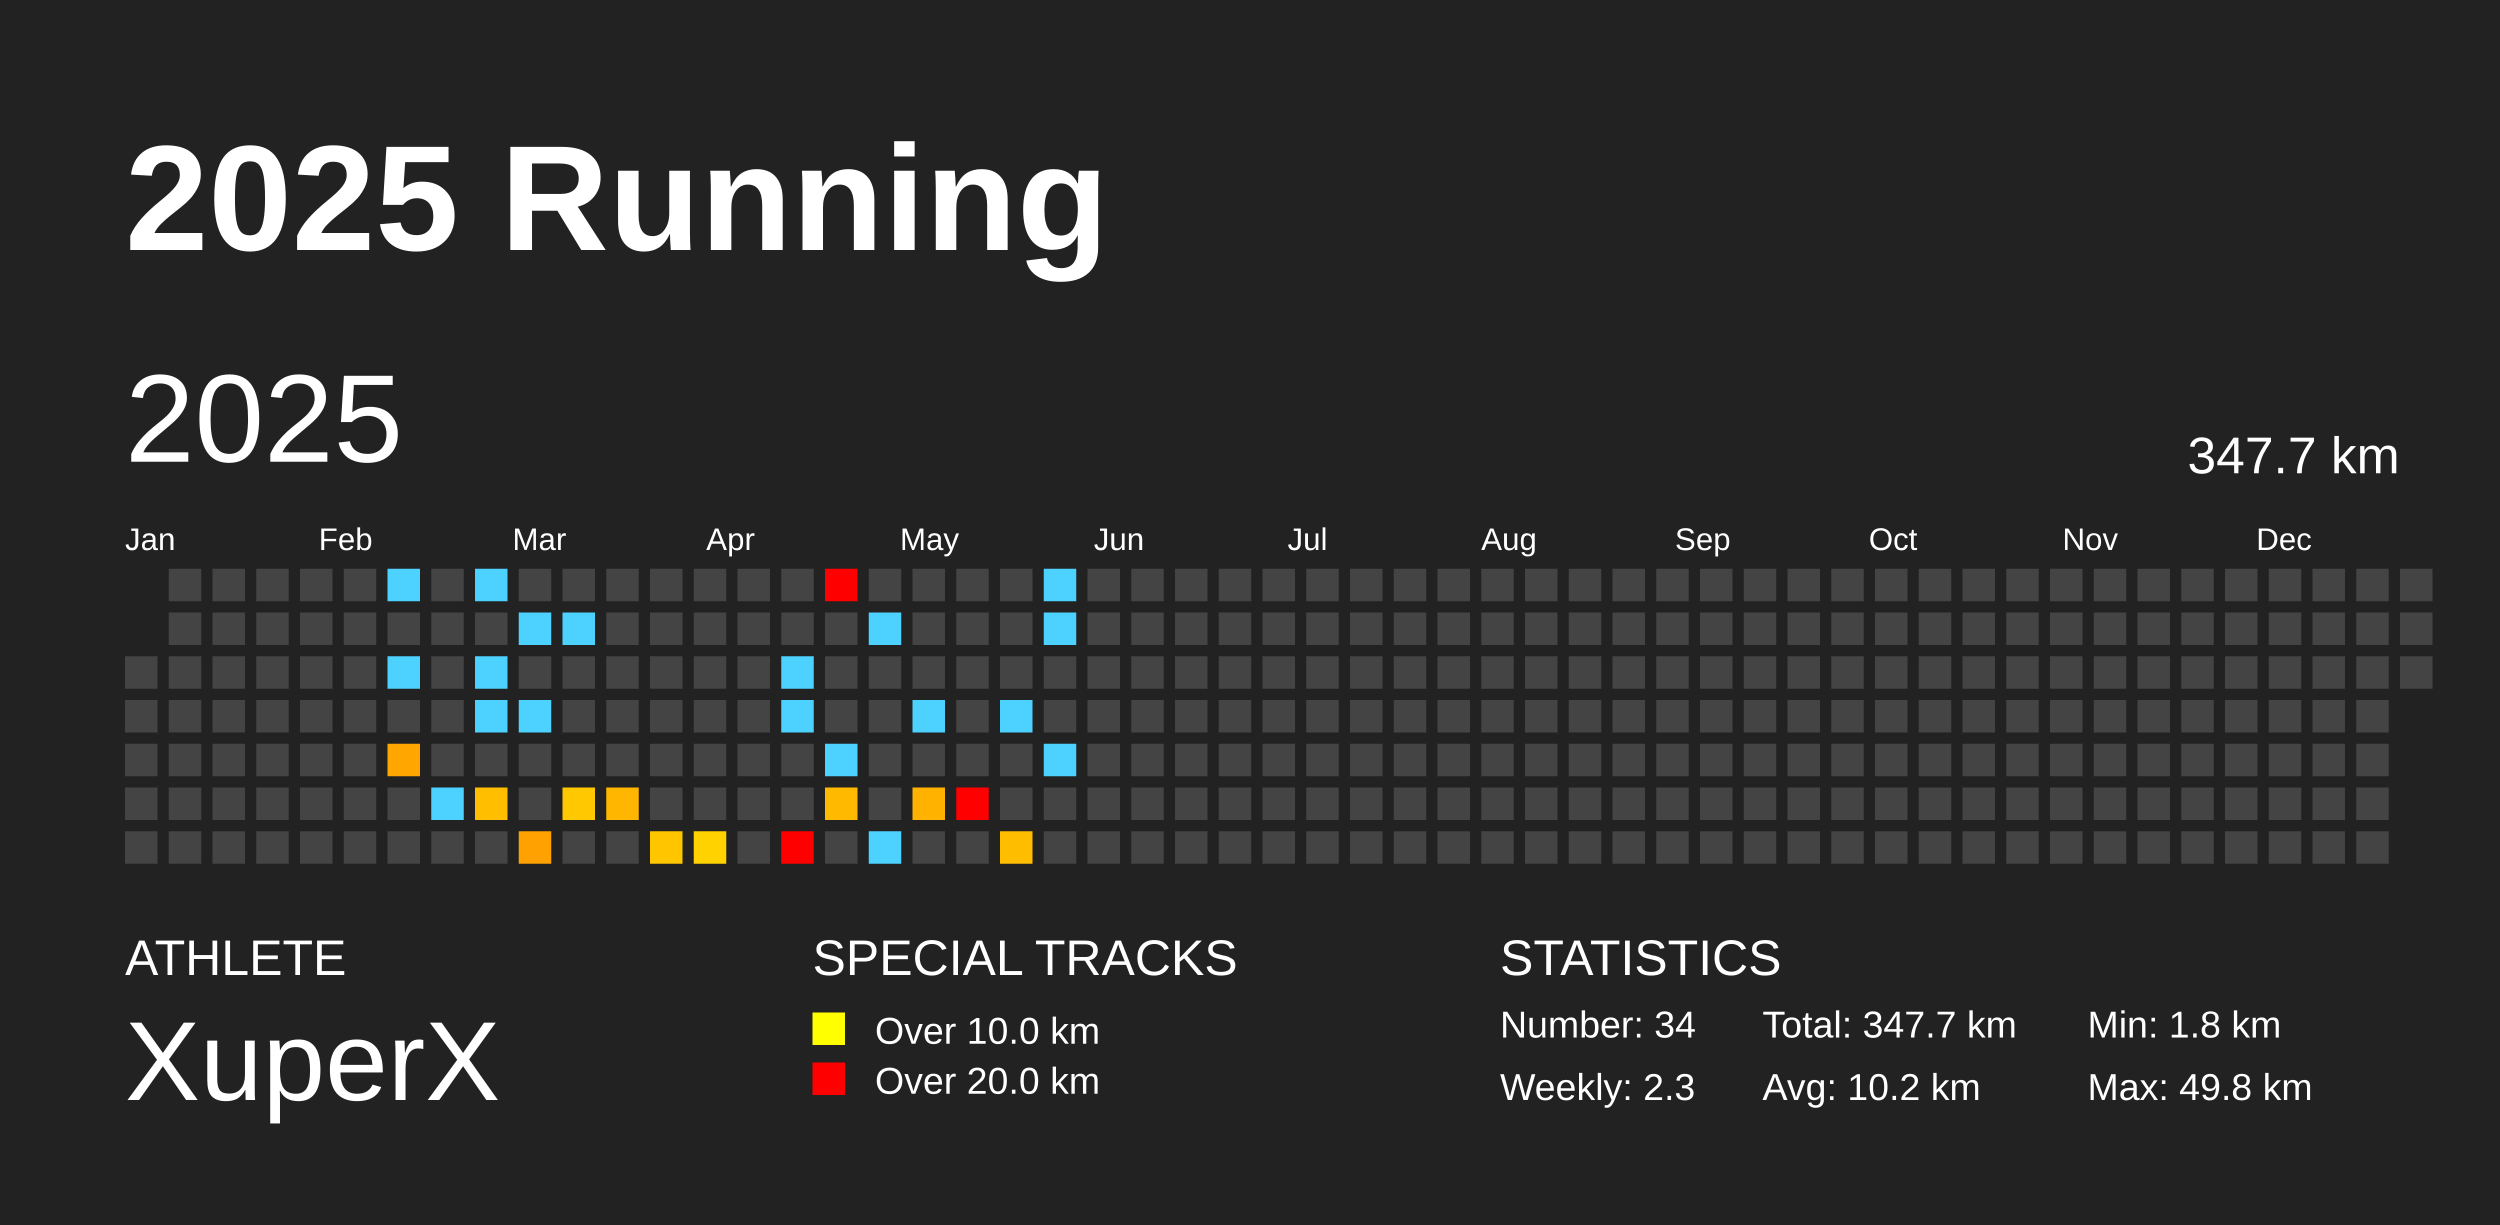
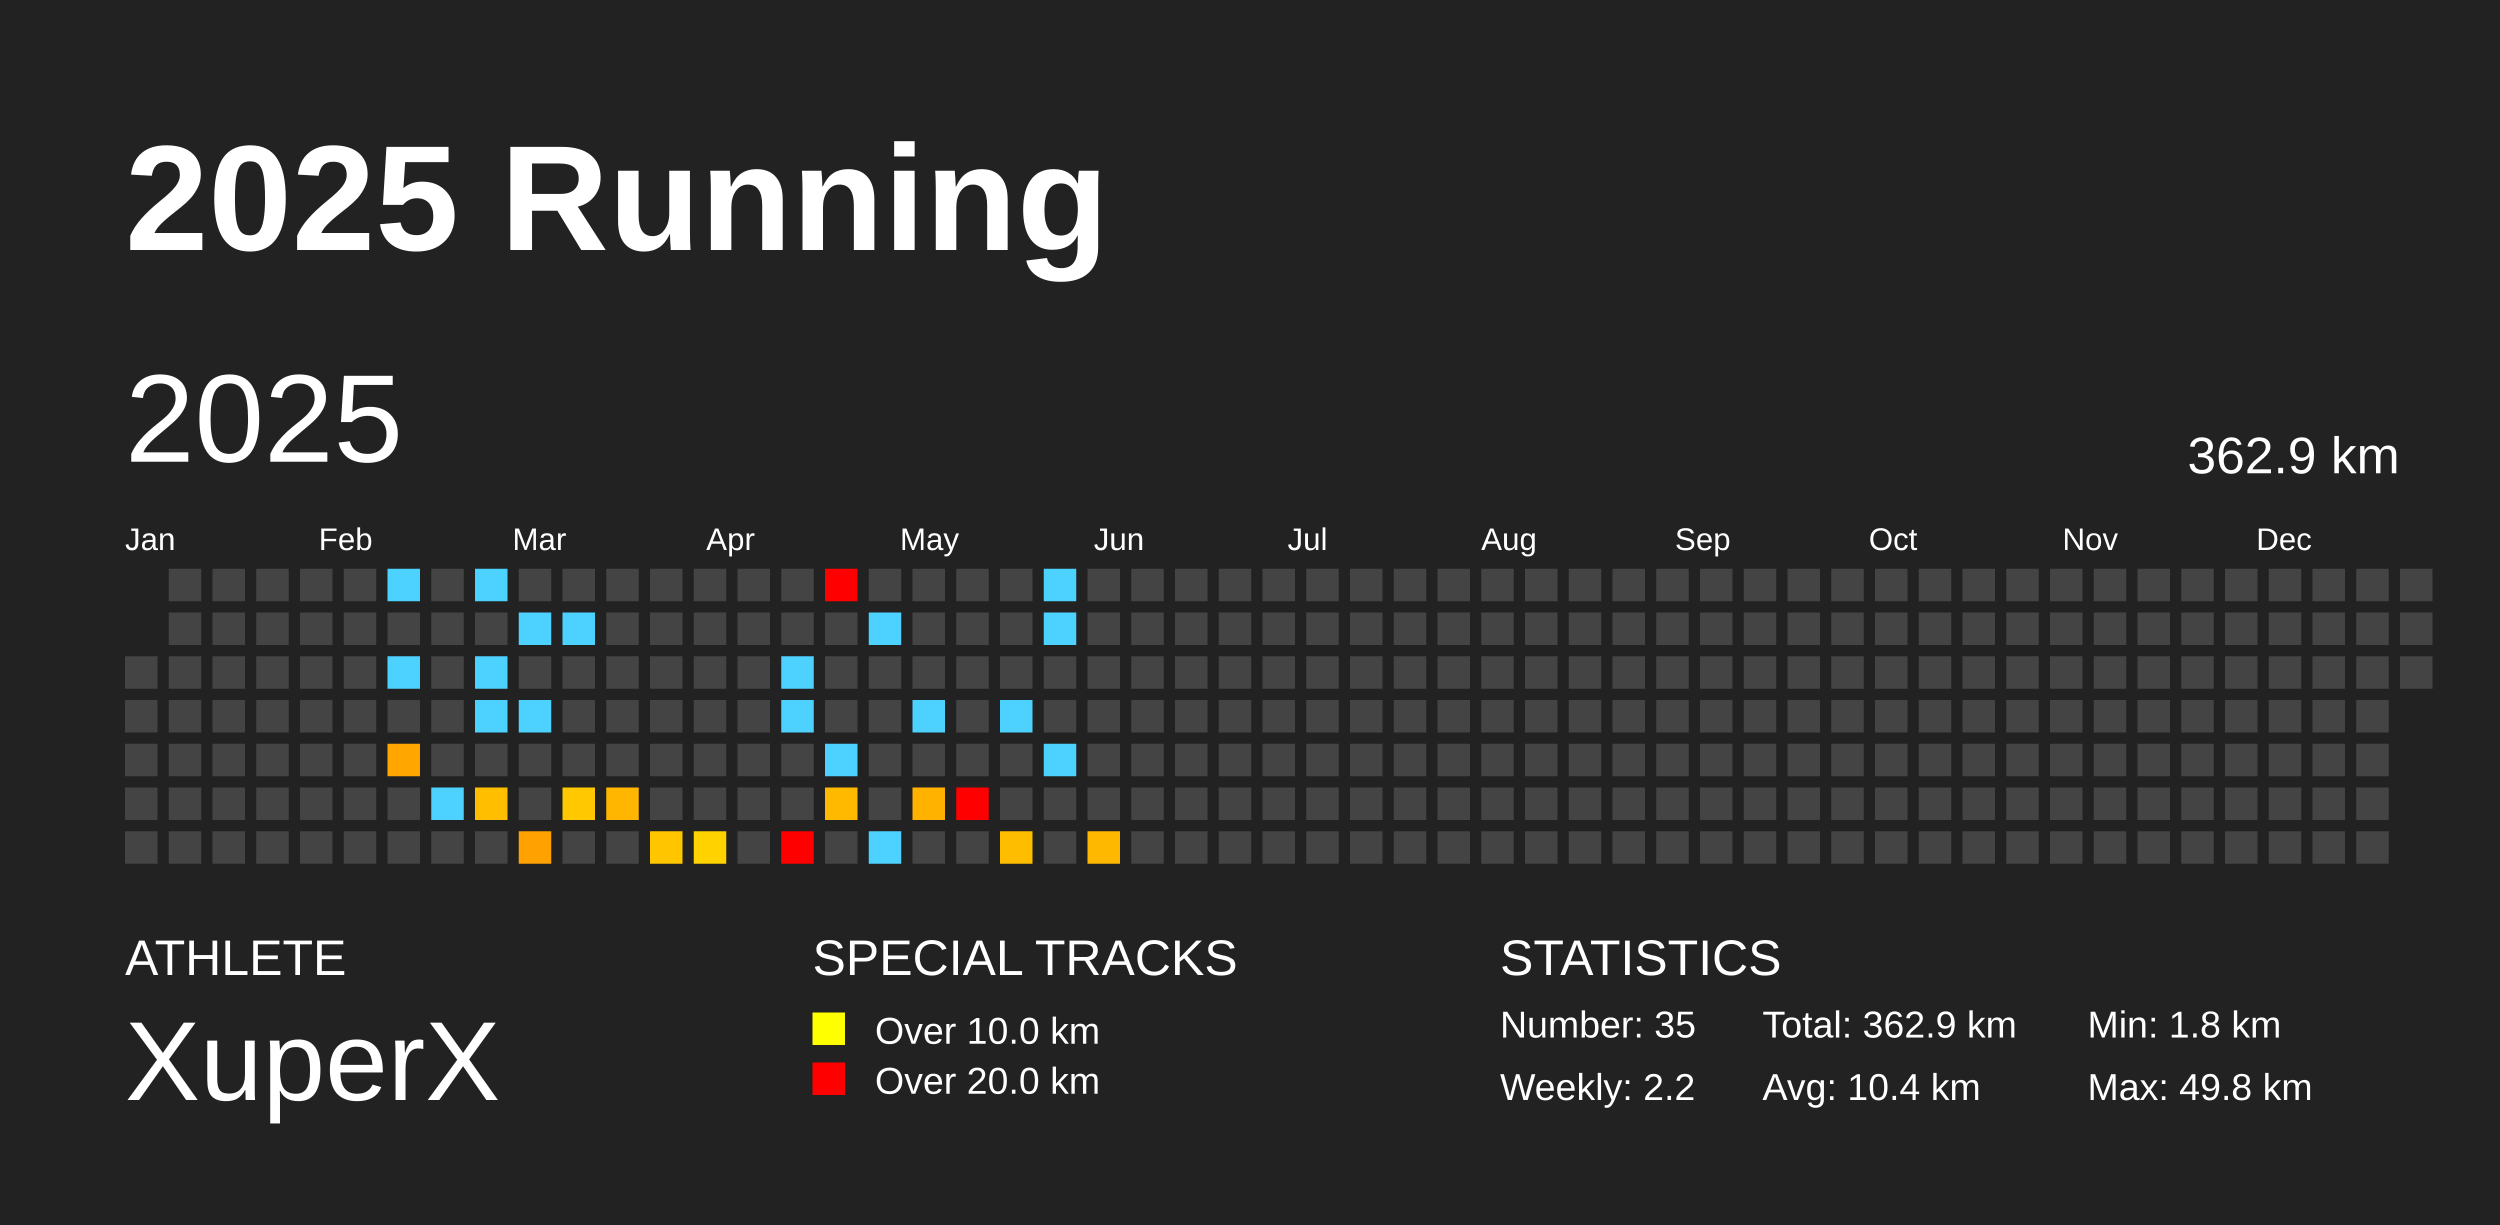
<svg xmlns="http://www.w3.org/2000/svg" baseProfile="full" height="98mm" version="1.1" viewBox="0,0,200,98" width="200mm">
  <defs />
  <rect fill="#222222" height="98" width="200" x="0" y="0" />
  <text fill="#FFFFFF" style="font-size:12px; font-family:Arial; font-weight:bold;" x="10" y="20">2025 Running</text>
  <text fill="#FFFFFF" style="font-size:4px; font-family:Arial" x="10" y="78">ATHLETE</text>
  <text fill="#FFFFFF" style="font-size:9px; font-family:Arial" x="10" y="88">XuperX</text>
  <text fill="#FFFFFF" style="font-size:4px; font-family:Arial" x="65" y="78">SPECIAL TRACKS</text>
  <rect fill="yellow" height="2.6" width="2.6" x="65" y="81" />
  <text fill="#FFFFFF" style="font-size:3px; font-family:Arial" x="70" y="83.5">Over 10.0 km</text>
  <rect fill="red" height="2.6" width="2.6" x="65" y="85" />
  <text fill="#FFFFFF" style="font-size:3px; font-family:Arial" x="70" y="87.5">Over 20.0 km</text>
  <text fill="#FFFFFF" style="font-size:4px; font-family:Arial" x="120" y="78">STATISTICS</text>
-   <text fill="#FFFFFF" style="font-size:3px; font-family:Arial" x="120" y="83">Number: 34</text>
-   <text fill="#FFFFFF" style="font-size:3px; font-family:Arial" x="120" y="88">Weekly: 2.3</text>
-   <text fill="#FFFFFF" style="font-size:3px; font-family:Arial" x="141" y="83">Total: 347.7 km</text>
-   <text fill="#FFFFFF" style="font-size:3px; font-family:Arial" x="141" y="88">Avg: 10.2 km</text>
+   <text fill="#FFFFFF" style="font-size:3px; font-family:Arial" x="120" y="83">Number: 35</text>
+   <text fill="#FFFFFF" style="font-size:3px; font-family:Arial" x="120" y="88">Weekly: 2.2</text>
+   <text fill="#FFFFFF" style="font-size:3px; font-family:Arial" x="141" y="83">Total: 362.9 km</text>
+   <text fill="#FFFFFF" style="font-size:3px; font-family:Arial" x="141" y="88">Avg: 10.4 km</text>
  <text fill="#FFFFFF" style="font-size:3px; font-family:Arial" x="167" y="83">Min: 1.8 km</text>
  <text fill="#FFFFFF" style="font-size:3px; font-family:Arial" x="167" y="88">Max: 49.8 km</text>
  <text dominant-baseline="hanging" fill="#FFFFFF" style="font-size:10.0px; font-family:Arial;" x="10" y="30">2025</text>
-   <text dominant-baseline="hanging" fill="#FFFFFF" style="font-size:4.125px; font-family:Arial;" x="175" y="35">347.7 km</text>
+   <text dominant-baseline="hanging" fill="#FFFFFF" style="font-size:4.125px; font-family:Arial;" x="175" y="35">362.9 km</text>
  <text fill="#FFFFFF" style="font-size:2.5px; font-family:Arial" x="10.0" y="44">Jan</text>
  <text fill="#FFFFFF" style="font-size:2.5px; font-family:Arial" x="25.5" y="44">Feb</text>
  <text fill="#FFFFFF" style="font-size:2.5px; font-family:Arial" x="41.0" y="44">Mar</text>
  <text fill="#FFFFFF" style="font-size:2.5px; font-family:Arial" x="56.5" y="44">Apr</text>
  <text fill="#FFFFFF" style="font-size:2.5px; font-family:Arial" x="72.0" y="44">May</text>
  <text fill="#FFFFFF" style="font-size:2.5px; font-family:Arial" x="87.5" y="44">Jun</text>
  <text fill="#FFFFFF" style="font-size:2.5px; font-family:Arial" x="103.0" y="44">Jul</text>
  <text fill="#FFFFFF" style="font-size:2.5px; font-family:Arial" x="118.5" y="44">Aug</text>
  <text fill="#FFFFFF" style="font-size:2.5px; font-family:Arial" x="134.0" y="44">Sep</text>
  <text fill="#FFFFFF" style="font-size:2.5px; font-family:Arial" x="149.5" y="44">Oct</text>
  <text fill="#FFFFFF" style="font-size:2.5px; font-family:Arial" x="165.0" y="44">Nov</text>
  <text fill="#FFFFFF" style="font-size:2.5px; font-family:Arial" x="180.5" y="44">Dec</text>
  <rect fill="#444444" height="2.6" width="2.6" x="10.0" y="52.5" />
  <rect fill="#444444" height="2.6" width="2.6" x="10.0" y="56.0" />
  <rect fill="#444444" height="2.6" width="2.6" x="10.0" y="59.5" />
  <rect fill="#444444" height="2.6" width="2.6" x="10.0" y="63.0" />
  <rect fill="#444444" height="2.6" width="2.6" x="10.0" y="66.5" />
  <rect fill="#444444" height="2.6" width="2.6" x="13.5" y="45.5" />
  <rect fill="#444444" height="2.6" width="2.6" x="13.5" y="49.0" />
  <rect fill="#444444" height="2.6" width="2.6" x="13.5" y="52.5" />
  <rect fill="#444444" height="2.6" width="2.6" x="13.5" y="56.0" />
  <rect fill="#444444" height="2.6" width="2.6" x="13.5" y="59.5" />
  <rect fill="#444444" height="2.6" width="2.6" x="13.5" y="63.0" />
  <rect fill="#444444" height="2.6" width="2.6" x="13.5" y="66.5" />
  <rect fill="#444444" height="2.6" width="2.6" x="17.0" y="45.5" />
  <rect fill="#444444" height="2.6" width="2.6" x="17.0" y="49.0" />
  <rect fill="#444444" height="2.6" width="2.6" x="17.0" y="52.5" />
  <rect fill="#444444" height="2.6" width="2.6" x="17.0" y="56.0" />
  <rect fill="#444444" height="2.6" width="2.6" x="17.0" y="59.5" />
  <rect fill="#444444" height="2.6" width="2.6" x="17.0" y="63.0" />
  <rect fill="#444444" height="2.6" width="2.6" x="17.0" y="66.5" />
  <rect fill="#444444" height="2.6" width="2.6" x="20.5" y="45.5" />
  <rect fill="#444444" height="2.6" width="2.6" x="20.5" y="49.0" />
  <rect fill="#444444" height="2.6" width="2.6" x="20.5" y="52.5" />
  <rect fill="#444444" height="2.6" width="2.6" x="20.5" y="56.0" />
  <rect fill="#444444" height="2.6" width="2.6" x="20.5" y="59.5" />
  <rect fill="#444444" height="2.6" width="2.6" x="20.5" y="63.0" />
  <rect fill="#444444" height="2.6" width="2.6" x="20.5" y="66.5" />
  <rect fill="#444444" height="2.6" width="2.6" x="24.0" y="45.5" />
  <rect fill="#444444" height="2.6" width="2.6" x="24.0" y="49.0" />
  <rect fill="#444444" height="2.6" width="2.6" x="24.0" y="52.5" />
  <rect fill="#444444" height="2.6" width="2.6" x="24.0" y="56.0" />
  <rect fill="#444444" height="2.6" width="2.6" x="24.0" y="59.5" />
  <rect fill="#444444" height="2.6" width="2.6" x="24.0" y="63.0" />
  <rect fill="#444444" height="2.6" width="2.6" x="24.0" y="66.5" />
  <rect fill="#444444" height="2.6" width="2.6" x="27.5" y="45.5" />
  <rect fill="#444444" height="2.6" width="2.6" x="27.5" y="49.0" />
  <rect fill="#444444" height="2.6" width="2.6" x="27.5" y="52.5" />
  <rect fill="#444444" height="2.6" width="2.6" x="27.5" y="56.0" />
  <rect fill="#444444" height="2.6" width="2.6" x="27.5" y="59.5" />
  <rect fill="#444444" height="2.6" width="2.6" x="27.5" y="63.0" />
  <rect fill="#444444" height="2.6" width="2.6" x="27.5" y="66.5" />
  <rect fill="#4dd2ff" height="2.6" width="2.6" x="31.0" y="45.5" />
  <rect fill="#444444" height="2.6" width="2.6" x="31.0" y="49.0" />
  <rect fill="#4dd2ff" height="2.6" width="2.6" x="31.0" y="52.5" />
  <rect fill="#444444" height="2.6" width="2.6" x="31.0" y="56.0" />
  <rect fill="#ffa700" height="2.6" width="2.6" x="31.0" y="59.5" />
  <rect fill="#444444" height="2.6" width="2.6" x="31.0" y="63.0" />
  <rect fill="#444444" height="2.6" width="2.6" x="31.0" y="66.5" />
  <rect fill="#444444" height="2.6" width="2.6" x="34.5" y="45.5" />
  <rect fill="#444444" height="2.6" width="2.6" x="34.5" y="49.0" />
  <rect fill="#444444" height="2.6" width="2.6" x="34.5" y="52.5" />
  <rect fill="#444444" height="2.6" width="2.6" x="34.5" y="56.0" />
  <rect fill="#444444" height="2.6" width="2.6" x="34.5" y="59.5" />
  <rect fill="#4dd2ff" height="2.6" width="2.6" x="34.5" y="63.0" />
  <rect fill="#444444" height="2.6" width="2.6" x="34.5" y="66.5" />
  <rect fill="#4dd2ff" height="2.6" width="2.6" x="38.0" y="45.5" />
  <rect fill="#444444" height="2.6" width="2.6" x="38.0" y="49.0" />
  <rect fill="#4dd2ff" height="2.6" width="2.6" x="38.0" y="52.5" />
  <rect fill="#4dd2ff" height="2.6" width="2.6" x="38.0" y="56.0" />
  <rect fill="#444444" height="2.6" width="2.6" x="38.0" y="59.5" />
  <rect fill="#ffbe00" height="2.6" width="2.6" x="38.0" y="63.0" />
  <rect fill="#444444" height="2.6" width="2.6" x="38.0" y="66.5" />
  <rect fill="#444444" height="2.6" width="2.6" x="41.5" y="45.5" />
  <rect fill="#4dd2ff" height="2.6" width="2.6" x="41.5" y="49.0" />
  <rect fill="#444444" height="2.6" width="2.6" x="41.5" y="52.5" />
  <rect fill="#4dd2ff" height="2.6" width="2.6" x="41.5" y="56.0" />
  <rect fill="#444444" height="2.6" width="2.6" x="41.5" y="59.5" />
  <rect fill="#444444" height="2.6" width="2.6" x="41.5" y="63.0" />
  <rect fill="#ffa100" height="2.6" width="2.6" x="41.5" y="66.5" />
  <rect fill="#444444" height="2.6" width="2.6" x="45.0" y="45.5" />
  <rect fill="#4dd2ff" height="2.6" width="2.6" x="45.0" y="49.0" />
  <rect fill="#444444" height="2.6" width="2.6" x="45.0" y="52.5" />
  <rect fill="#444444" height="2.6" width="2.6" x="45.0" y="56.0" />
  <rect fill="#444444" height="2.6" width="2.6" x="45.0" y="59.5" />
  <rect fill="#ffc800" height="2.6" width="2.6" x="45.0" y="63.0" />
  <rect fill="#444444" height="2.6" width="2.6" x="45.0" y="66.5" />
  <rect fill="#444444" height="2.6" width="2.6" x="48.5" y="45.5" />
  <rect fill="#444444" height="2.6" width="2.6" x="48.5" y="49.0" />
  <rect fill="#444444" height="2.6" width="2.6" x="48.5" y="52.5" />
  <rect fill="#444444" height="2.6" width="2.6" x="48.5" y="56.0" />
  <rect fill="#444444" height="2.6" width="2.6" x="48.5" y="59.5" />
  <rect fill="#ffb600" height="2.6" width="2.6" x="48.5" y="63.0" />
  <rect fill="#444444" height="2.6" width="2.6" x="48.5" y="66.5" />
  <rect fill="#444444" height="2.6" width="2.6" x="52.0" y="45.5" />
  <rect fill="#444444" height="2.6" width="2.6" x="52.0" y="49.0" />
  <rect fill="#444444" height="2.6" width="2.6" x="52.0" y="52.5" />
  <rect fill="#444444" height="2.6" width="2.6" x="52.0" y="56.0" />
  <rect fill="#444444" height="2.6" width="2.6" x="52.0" y="59.5" />
  <rect fill="#444444" height="2.6" width="2.6" x="52.0" y="63.0" />
  <rect fill="#ffc600" height="2.6" width="2.6" x="52.0" y="66.5" />
  <rect fill="#444444" height="2.6" width="2.6" x="55.5" y="45.5" />
  <rect fill="#444444" height="2.6" width="2.6" x="55.5" y="49.0" />
  <rect fill="#444444" height="2.6" width="2.6" x="55.5" y="52.5" />
  <rect fill="#444444" height="2.6" width="2.6" x="55.5" y="56.0" />
  <rect fill="#444444" height="2.6" width="2.6" x="55.5" y="59.5" />
  <rect fill="#444444" height="2.6" width="2.6" x="55.5" y="63.0" />
  <rect fill="#ffd200" height="2.6" width="2.6" x="55.5" y="66.5" />
  <rect fill="#444444" height="2.6" width="2.6" x="59.0" y="45.5" />
  <rect fill="#444444" height="2.6" width="2.6" x="59.0" y="49.0" />
  <rect fill="#444444" height="2.6" width="2.6" x="59.0" y="52.5" />
  <rect fill="#444444" height="2.6" width="2.6" x="59.0" y="56.0" />
  <rect fill="#444444" height="2.6" width="2.6" x="59.0" y="59.5" />
  <rect fill="#444444" height="2.6" width="2.6" x="59.0" y="63.0" />
  <rect fill="#444444" height="2.6" width="2.6" x="59.0" y="66.5" />
  <rect fill="#444444" height="2.6" width="2.6" x="62.5" y="45.5" />
  <rect fill="#444444" height="2.6" width="2.6" x="62.5" y="49.0" />
  <rect fill="#4dd2ff" height="2.6" width="2.6" x="62.5" y="52.5" />
  <rect fill="#4dd2ff" height="2.6" width="2.6" x="62.5" y="56.0" />
  <rect fill="#444444" height="2.6" width="2.6" x="62.5" y="59.5" />
  <rect fill="#444444" height="2.6" width="2.6" x="62.5" y="63.0" />
  <rect fill="red" height="2.6" width="2.6" x="62.5" y="66.5" />
  <rect fill="red" height="2.6" width="2.6" x="66.0" y="45.5" />
  <rect fill="#444444" height="2.6" width="2.6" x="66.0" y="49.0" />
  <rect fill="#444444" height="2.6" width="2.6" x="66.0" y="52.5" />
  <rect fill="#444444" height="2.6" width="2.6" x="66.0" y="56.0" />
  <rect fill="#4dd2ff" height="2.6" width="2.6" x="66.0" y="59.5" />
  <rect fill="#ffba00" height="2.6" width="2.6" x="66.0" y="63.0" />
  <rect fill="#444444" height="2.6" width="2.6" x="66.0" y="66.5" />
  <rect fill="#444444" height="2.6" width="2.6" x="69.5" y="45.5" />
  <rect fill="#4dd2ff" height="2.6" width="2.6" x="69.5" y="49.0" />
  <rect fill="#444444" height="2.6" width="2.6" x="69.5" y="52.5" />
  <rect fill="#444444" height="2.6" width="2.6" x="69.5" y="56.0" />
  <rect fill="#444444" height="2.6" width="2.6" x="69.5" y="59.5" />
  <rect fill="#444444" height="2.6" width="2.6" x="69.5" y="63.0" />
  <rect fill="#4dd2ff" height="2.6" width="2.6" x="69.5" y="66.5" />
  <rect fill="#444444" height="2.6" width="2.6" x="73.0" y="45.5" />
  <rect fill="#444444" height="2.6" width="2.6" x="73.0" y="49.0" />
  <rect fill="#444444" height="2.6" width="2.6" x="73.0" y="52.5" />
  <rect fill="#4dd2ff" height="2.6" width="2.6" x="73.0" y="56.0" />
  <rect fill="#444444" height="2.6" width="2.6" x="73.0" y="59.5" />
  <rect fill="#ffb300" height="2.6" width="2.6" x="73.0" y="63.0" />
  <rect fill="#444444" height="2.6" width="2.6" x="73.0" y="66.5" />
  <rect fill="#444444" height="2.6" width="2.6" x="76.5" y="45.5" />
  <rect fill="#444444" height="2.6" width="2.6" x="76.5" y="49.0" />
  <rect fill="#444444" height="2.6" width="2.6" x="76.5" y="52.5" />
  <rect fill="#444444" height="2.6" width="2.6" x="76.5" y="56.0" />
  <rect fill="#444444" height="2.6" width="2.6" x="76.5" y="59.5" />
  <rect fill="red" height="2.6" width="2.6" x="76.5" y="63.0" />
  <rect fill="#444444" height="2.6" width="2.6" x="76.5" y="66.5" />
  <rect fill="#444444" height="2.6" width="2.6" x="80.0" y="45.5" />
  <rect fill="#444444" height="2.6" width="2.6" x="80.0" y="49.0" />
  <rect fill="#444444" height="2.6" width="2.6" x="80.0" y="52.5" />
  <rect fill="#4dd2ff" height="2.6" width="2.6" x="80.0" y="56.0" />
  <rect fill="#444444" height="2.6" width="2.6" x="80.0" y="59.5" />
  <rect fill="#444444" height="2.6" width="2.6" x="80.0" y="63.0" />
  <rect fill="#ffbd00" height="2.6" width="2.6" x="80.0" y="66.5" />
  <rect fill="#4dd2ff" height="2.6" width="2.6" x="83.5" y="45.5" />
  <rect fill="#4dd2ff" height="2.6" width="2.6" x="83.5" y="49.0" />
  <rect fill="#444444" height="2.6" width="2.6" x="83.5" y="52.5" />
  <rect fill="#444444" height="2.6" width="2.6" x="83.5" y="56.0" />
  <rect fill="#4dd2ff" height="2.6" width="2.6" x="83.5" y="59.5" />
  <rect fill="#444444" height="2.6" width="2.6" x="83.5" y="63.0" />
  <rect fill="#444444" height="2.6" width="2.6" x="83.5" y="66.5" />
  <rect fill="#444444" height="2.6" width="2.6" x="87.0" y="45.5" />
  <rect fill="#444444" height="2.6" width="2.6" x="87.0" y="49.0" />
  <rect fill="#444444" height="2.6" width="2.6" x="87.0" y="52.5" />
  <rect fill="#444444" height="2.6" width="2.6" x="87.0" y="56.0" />
  <rect fill="#444444" height="2.6" width="2.6" x="87.0" y="59.5" />
  <rect fill="#444444" height="2.6" width="2.6" x="87.0" y="63.0" />
-   <rect fill="#444444" height="2.6" width="2.6" x="87.0" y="66.5" />
+   <rect fill="#ffb800" height="2.6" width="2.6" x="87.0" y="66.5" />
  <rect fill="#444444" height="2.6" width="2.6" x="90.5" y="45.5" />
  <rect fill="#444444" height="2.6" width="2.6" x="90.5" y="49.0" />
  <rect fill="#444444" height="2.6" width="2.6" x="90.5" y="52.5" />
  <rect fill="#444444" height="2.6" width="2.6" x="90.5" y="56.0" />
  <rect fill="#444444" height="2.6" width="2.6" x="90.5" y="59.5" />
  <rect fill="#444444" height="2.6" width="2.6" x="90.5" y="63.0" />
  <rect fill="#444444" height="2.6" width="2.6" x="90.5" y="66.5" />
  <rect fill="#444444" height="2.6" width="2.6" x="94.0" y="45.5" />
  <rect fill="#444444" height="2.6" width="2.6" x="94.0" y="49.0" />
  <rect fill="#444444" height="2.6" width="2.6" x="94.0" y="52.5" />
  <rect fill="#444444" height="2.6" width="2.6" x="94.0" y="56.0" />
  <rect fill="#444444" height="2.6" width="2.6" x="94.0" y="59.5" />
  <rect fill="#444444" height="2.6" width="2.6" x="94.0" y="63.0" />
  <rect fill="#444444" height="2.6" width="2.6" x="94.0" y="66.5" />
  <rect fill="#444444" height="2.6" width="2.6" x="97.5" y="45.5" />
  <rect fill="#444444" height="2.6" width="2.6" x="97.5" y="49.0" />
  <rect fill="#444444" height="2.6" width="2.6" x="97.5" y="52.5" />
  <rect fill="#444444" height="2.6" width="2.6" x="97.5" y="56.0" />
  <rect fill="#444444" height="2.6" width="2.6" x="97.5" y="59.5" />
  <rect fill="#444444" height="2.6" width="2.6" x="97.5" y="63.0" />
  <rect fill="#444444" height="2.6" width="2.6" x="97.5" y="66.5" />
  <rect fill="#444444" height="2.6" width="2.6" x="101.0" y="45.5" />
  <rect fill="#444444" height="2.6" width="2.6" x="101.0" y="49.0" />
  <rect fill="#444444" height="2.6" width="2.6" x="101.0" y="52.5" />
  <rect fill="#444444" height="2.6" width="2.6" x="101.0" y="56.0" />
  <rect fill="#444444" height="2.6" width="2.6" x="101.0" y="59.5" />
  <rect fill="#444444" height="2.6" width="2.6" x="101.0" y="63.0" />
  <rect fill="#444444" height="2.6" width="2.6" x="101.0" y="66.5" />
  <rect fill="#444444" height="2.6" width="2.6" x="104.5" y="45.5" />
  <rect fill="#444444" height="2.6" width="2.6" x="104.5" y="49.0" />
  <rect fill="#444444" height="2.6" width="2.6" x="104.5" y="52.5" />
  <rect fill="#444444" height="2.6" width="2.6" x="104.5" y="56.0" />
  <rect fill="#444444" height="2.6" width="2.6" x="104.5" y="59.5" />
  <rect fill="#444444" height="2.6" width="2.6" x="104.5" y="63.0" />
  <rect fill="#444444" height="2.6" width="2.6" x="104.5" y="66.5" />
  <rect fill="#444444" height="2.6" width="2.6" x="108.0" y="45.5" />
  <rect fill="#444444" height="2.6" width="2.6" x="108.0" y="49.0" />
  <rect fill="#444444" height="2.6" width="2.6" x="108.0" y="52.5" />
  <rect fill="#444444" height="2.6" width="2.6" x="108.0" y="56.0" />
  <rect fill="#444444" height="2.6" width="2.6" x="108.0" y="59.5" />
  <rect fill="#444444" height="2.6" width="2.6" x="108.0" y="63.0" />
  <rect fill="#444444" height="2.6" width="2.6" x="108.0" y="66.5" />
  <rect fill="#444444" height="2.6" width="2.6" x="111.5" y="45.5" />
  <rect fill="#444444" height="2.6" width="2.6" x="111.5" y="49.0" />
  <rect fill="#444444" height="2.6" width="2.6" x="111.5" y="52.5" />
  <rect fill="#444444" height="2.6" width="2.6" x="111.5" y="56.0" />
  <rect fill="#444444" height="2.6" width="2.6" x="111.5" y="59.5" />
  <rect fill="#444444" height="2.6" width="2.6" x="111.5" y="63.0" />
  <rect fill="#444444" height="2.6" width="2.6" x="111.5" y="66.5" />
  <rect fill="#444444" height="2.6" width="2.6" x="115.0" y="45.5" />
  <rect fill="#444444" height="2.6" width="2.6" x="115.0" y="49.0" />
  <rect fill="#444444" height="2.6" width="2.6" x="115.0" y="52.5" />
  <rect fill="#444444" height="2.6" width="2.6" x="115.0" y="56.0" />
  <rect fill="#444444" height="2.6" width="2.6" x="115.0" y="59.5" />
  <rect fill="#444444" height="2.6" width="2.6" x="115.0" y="63.0" />
  <rect fill="#444444" height="2.6" width="2.6" x="115.0" y="66.5" />
  <rect fill="#444444" height="2.6" width="2.6" x="118.5" y="45.5" />
  <rect fill="#444444" height="2.6" width="2.6" x="118.5" y="49.0" />
  <rect fill="#444444" height="2.6" width="2.6" x="118.5" y="52.5" />
  <rect fill="#444444" height="2.6" width="2.6" x="118.5" y="56.0" />
  <rect fill="#444444" height="2.6" width="2.6" x="118.5" y="59.5" />
  <rect fill="#444444" height="2.6" width="2.6" x="118.5" y="63.0" />
  <rect fill="#444444" height="2.6" width="2.6" x="118.5" y="66.5" />
  <rect fill="#444444" height="2.6" width="2.6" x="122.0" y="45.5" />
  <rect fill="#444444" height="2.6" width="2.6" x="122.0" y="49.0" />
  <rect fill="#444444" height="2.6" width="2.6" x="122.0" y="52.5" />
  <rect fill="#444444" height="2.6" width="2.6" x="122.0" y="56.0" />
  <rect fill="#444444" height="2.6" width="2.6" x="122.0" y="59.5" />
  <rect fill="#444444" height="2.6" width="2.6" x="122.0" y="63.0" />
  <rect fill="#444444" height="2.6" width="2.6" x="122.0" y="66.5" />
  <rect fill="#444444" height="2.6" width="2.6" x="125.5" y="45.5" />
  <rect fill="#444444" height="2.6" width="2.6" x="125.5" y="49.0" />
  <rect fill="#444444" height="2.6" width="2.6" x="125.5" y="52.5" />
  <rect fill="#444444" height="2.6" width="2.6" x="125.5" y="56.0" />
  <rect fill="#444444" height="2.6" width="2.6" x="125.5" y="59.5" />
  <rect fill="#444444" height="2.6" width="2.6" x="125.5" y="63.0" />
  <rect fill="#444444" height="2.6" width="2.6" x="125.5" y="66.5" />
  <rect fill="#444444" height="2.6" width="2.6" x="129.0" y="45.5" />
  <rect fill="#444444" height="2.6" width="2.6" x="129.0" y="49.0" />
  <rect fill="#444444" height="2.6" width="2.6" x="129.0" y="52.5" />
  <rect fill="#444444" height="2.6" width="2.6" x="129.0" y="56.0" />
  <rect fill="#444444" height="2.6" width="2.6" x="129.0" y="59.5" />
  <rect fill="#444444" height="2.6" width="2.6" x="129.0" y="63.0" />
  <rect fill="#444444" height="2.6" width="2.6" x="129.0" y="66.5" />
  <rect fill="#444444" height="2.6" width="2.6" x="132.5" y="45.5" />
  <rect fill="#444444" height="2.6" width="2.6" x="132.5" y="49.0" />
  <rect fill="#444444" height="2.6" width="2.6" x="132.5" y="52.5" />
  <rect fill="#444444" height="2.6" width="2.6" x="132.5" y="56.0" />
  <rect fill="#444444" height="2.6" width="2.6" x="132.5" y="59.5" />
  <rect fill="#444444" height="2.6" width="2.6" x="132.5" y="63.0" />
  <rect fill="#444444" height="2.6" width="2.6" x="132.5" y="66.5" />
  <rect fill="#444444" height="2.6" width="2.6" x="136.0" y="45.5" />
  <rect fill="#444444" height="2.6" width="2.6" x="136.0" y="49.0" />
  <rect fill="#444444" height="2.6" width="2.6" x="136.0" y="52.5" />
  <rect fill="#444444" height="2.6" width="2.6" x="136.0" y="56.0" />
  <rect fill="#444444" height="2.6" width="2.6" x="136.0" y="59.5" />
  <rect fill="#444444" height="2.6" width="2.6" x="136.0" y="63.0" />
  <rect fill="#444444" height="2.6" width="2.6" x="136.0" y="66.5" />
  <rect fill="#444444" height="2.6" width="2.6" x="139.5" y="45.5" />
  <rect fill="#444444" height="2.6" width="2.6" x="139.5" y="49.0" />
  <rect fill="#444444" height="2.6" width="2.6" x="139.5" y="52.5" />
  <rect fill="#444444" height="2.6" width="2.6" x="139.5" y="56.0" />
  <rect fill="#444444" height="2.6" width="2.6" x="139.5" y="59.5" />
  <rect fill="#444444" height="2.6" width="2.6" x="139.5" y="63.0" />
  <rect fill="#444444" height="2.6" width="2.6" x="139.5" y="66.5" />
  <rect fill="#444444" height="2.6" width="2.6" x="143.0" y="45.5" />
  <rect fill="#444444" height="2.6" width="2.6" x="143.0" y="49.0" />
  <rect fill="#444444" height="2.6" width="2.6" x="143.0" y="52.5" />
  <rect fill="#444444" height="2.6" width="2.6" x="143.0" y="56.0" />
  <rect fill="#444444" height="2.6" width="2.6" x="143.0" y="59.5" />
  <rect fill="#444444" height="2.6" width="2.6" x="143.0" y="63.0" />
  <rect fill="#444444" height="2.6" width="2.6" x="143.0" y="66.5" />
  <rect fill="#444444" height="2.6" width="2.6" x="146.5" y="45.5" />
  <rect fill="#444444" height="2.6" width="2.6" x="146.5" y="49.0" />
  <rect fill="#444444" height="2.6" width="2.6" x="146.5" y="52.5" />
  <rect fill="#444444" height="2.6" width="2.6" x="146.5" y="56.0" />
  <rect fill="#444444" height="2.6" width="2.6" x="146.5" y="59.5" />
  <rect fill="#444444" height="2.6" width="2.6" x="146.5" y="63.0" />
  <rect fill="#444444" height="2.6" width="2.6" x="146.5" y="66.5" />
  <rect fill="#444444" height="2.6" width="2.6" x="150.0" y="45.5" />
  <rect fill="#444444" height="2.6" width="2.6" x="150.0" y="49.0" />
  <rect fill="#444444" height="2.6" width="2.6" x="150.0" y="52.5" />
  <rect fill="#444444" height="2.6" width="2.6" x="150.0" y="56.0" />
  <rect fill="#444444" height="2.6" width="2.6" x="150.0" y="59.5" />
  <rect fill="#444444" height="2.6" width="2.6" x="150.0" y="63.0" />
  <rect fill="#444444" height="2.6" width="2.6" x="150.0" y="66.5" />
  <rect fill="#444444" height="2.6" width="2.6" x="153.5" y="45.5" />
  <rect fill="#444444" height="2.6" width="2.6" x="153.5" y="49.0" />
  <rect fill="#444444" height="2.6" width="2.6" x="153.5" y="52.5" />
  <rect fill="#444444" height="2.6" width="2.6" x="153.5" y="56.0" />
  <rect fill="#444444" height="2.6" width="2.6" x="153.5" y="59.5" />
  <rect fill="#444444" height="2.6" width="2.6" x="153.5" y="63.0" />
  <rect fill="#444444" height="2.6" width="2.6" x="153.5" y="66.5" />
  <rect fill="#444444" height="2.6" width="2.6" x="157.0" y="45.5" />
  <rect fill="#444444" height="2.6" width="2.6" x="157.0" y="49.0" />
  <rect fill="#444444" height="2.6" width="2.6" x="157.0" y="52.5" />
  <rect fill="#444444" height="2.6" width="2.6" x="157.0" y="56.0" />
  <rect fill="#444444" height="2.6" width="2.6" x="157.0" y="59.5" />
  <rect fill="#444444" height="2.6" width="2.6" x="157.0" y="63.0" />
  <rect fill="#444444" height="2.6" width="2.6" x="157.0" y="66.5" />
  <rect fill="#444444" height="2.6" width="2.6" x="160.5" y="45.5" />
  <rect fill="#444444" height="2.6" width="2.6" x="160.5" y="49.0" />
  <rect fill="#444444" height="2.6" width="2.6" x="160.5" y="52.5" />
  <rect fill="#444444" height="2.6" width="2.6" x="160.5" y="56.0" />
  <rect fill="#444444" height="2.6" width="2.6" x="160.5" y="59.5" />
  <rect fill="#444444" height="2.6" width="2.6" x="160.5" y="63.0" />
  <rect fill="#444444" height="2.6" width="2.6" x="160.5" y="66.5" />
  <rect fill="#444444" height="2.6" width="2.6" x="164.0" y="45.5" />
  <rect fill="#444444" height="2.6" width="2.6" x="164.0" y="49.0" />
  <rect fill="#444444" height="2.6" width="2.6" x="164.0" y="52.5" />
  <rect fill="#444444" height="2.6" width="2.6" x="164.0" y="56.0" />
  <rect fill="#444444" height="2.6" width="2.6" x="164.0" y="59.5" />
  <rect fill="#444444" height="2.6" width="2.6" x="164.0" y="63.0" />
  <rect fill="#444444" height="2.6" width="2.6" x="164.0" y="66.5" />
  <rect fill="#444444" height="2.6" width="2.6" x="167.5" y="45.5" />
  <rect fill="#444444" height="2.6" width="2.6" x="167.5" y="49.0" />
  <rect fill="#444444" height="2.6" width="2.6" x="167.5" y="52.5" />
  <rect fill="#444444" height="2.6" width="2.6" x="167.5" y="56.0" />
  <rect fill="#444444" height="2.6" width="2.6" x="167.5" y="59.5" />
  <rect fill="#444444" height="2.6" width="2.6" x="167.5" y="63.0" />
  <rect fill="#444444" height="2.6" width="2.6" x="167.5" y="66.5" />
  <rect fill="#444444" height="2.6" width="2.6" x="171.0" y="45.5" />
  <rect fill="#444444" height="2.6" width="2.6" x="171.0" y="49.0" />
  <rect fill="#444444" height="2.6" width="2.6" x="171.0" y="52.5" />
  <rect fill="#444444" height="2.6" width="2.6" x="171.0" y="56.0" />
  <rect fill="#444444" height="2.6" width="2.6" x="171.0" y="59.5" />
  <rect fill="#444444" height="2.6" width="2.6" x="171.0" y="63.0" />
  <rect fill="#444444" height="2.6" width="2.6" x="171.0" y="66.5" />
  <rect fill="#444444" height="2.6" width="2.6" x="174.5" y="45.5" />
  <rect fill="#444444" height="2.6" width="2.6" x="174.5" y="49.0" />
  <rect fill="#444444" height="2.6" width="2.6" x="174.5" y="52.5" />
  <rect fill="#444444" height="2.6" width="2.6" x="174.5" y="56.0" />
  <rect fill="#444444" height="2.6" width="2.6" x="174.5" y="59.5" />
  <rect fill="#444444" height="2.6" width="2.6" x="174.5" y="63.0" />
  <rect fill="#444444" height="2.6" width="2.6" x="174.5" y="66.5" />
  <rect fill="#444444" height="2.6" width="2.6" x="178.0" y="45.5" />
  <rect fill="#444444" height="2.6" width="2.6" x="178.0" y="49.0" />
  <rect fill="#444444" height="2.6" width="2.6" x="178.0" y="52.5" />
  <rect fill="#444444" height="2.6" width="2.6" x="178.0" y="56.0" />
  <rect fill="#444444" height="2.6" width="2.6" x="178.0" y="59.5" />
  <rect fill="#444444" height="2.6" width="2.6" x="178.0" y="63.0" />
  <rect fill="#444444" height="2.6" width="2.6" x="178.0" y="66.5" />
  <rect fill="#444444" height="2.6" width="2.6" x="181.5" y="45.5" />
  <rect fill="#444444" height="2.6" width="2.6" x="181.5" y="49.0" />
  <rect fill="#444444" height="2.6" width="2.6" x="181.5" y="52.5" />
  <rect fill="#444444" height="2.6" width="2.6" x="181.5" y="56.0" />
  <rect fill="#444444" height="2.6" width="2.6" x="181.5" y="59.5" />
  <rect fill="#444444" height="2.6" width="2.6" x="181.5" y="63.0" />
  <rect fill="#444444" height="2.6" width="2.6" x="181.5" y="66.5" />
  <rect fill="#444444" height="2.6" width="2.6" x="185.0" y="45.5" />
  <rect fill="#444444" height="2.6" width="2.6" x="185.0" y="49.0" />
  <rect fill="#444444" height="2.6" width="2.6" x="185.0" y="52.5" />
  <rect fill="#444444" height="2.6" width="2.6" x="185.0" y="56.0" />
  <rect fill="#444444" height="2.6" width="2.6" x="185.0" y="59.5" />
  <rect fill="#444444" height="2.6" width="2.6" x="185.0" y="63.0" />
  <rect fill="#444444" height="2.6" width="2.6" x="185.0" y="66.5" />
  <rect fill="#444444" height="2.6" width="2.6" x="188.5" y="45.5" />
  <rect fill="#444444" height="2.6" width="2.6" x="188.5" y="49.0" />
  <rect fill="#444444" height="2.6" width="2.6" x="188.5" y="52.5" />
  <rect fill="#444444" height="2.6" width="2.6" x="188.5" y="56.0" />
  <rect fill="#444444" height="2.6" width="2.6" x="188.5" y="59.5" />
  <rect fill="#444444" height="2.6" width="2.6" x="188.5" y="63.0" />
  <rect fill="#444444" height="2.6" width="2.6" x="188.5" y="66.5" />
  <rect fill="#444444" height="2.6" width="2.6" x="192.0" y="45.5" />
  <rect fill="#444444" height="2.6" width="2.6" x="192.0" y="49.0" />
  <rect fill="#444444" height="2.6" width="2.6" x="192.0" y="52.5" />
</svg>
